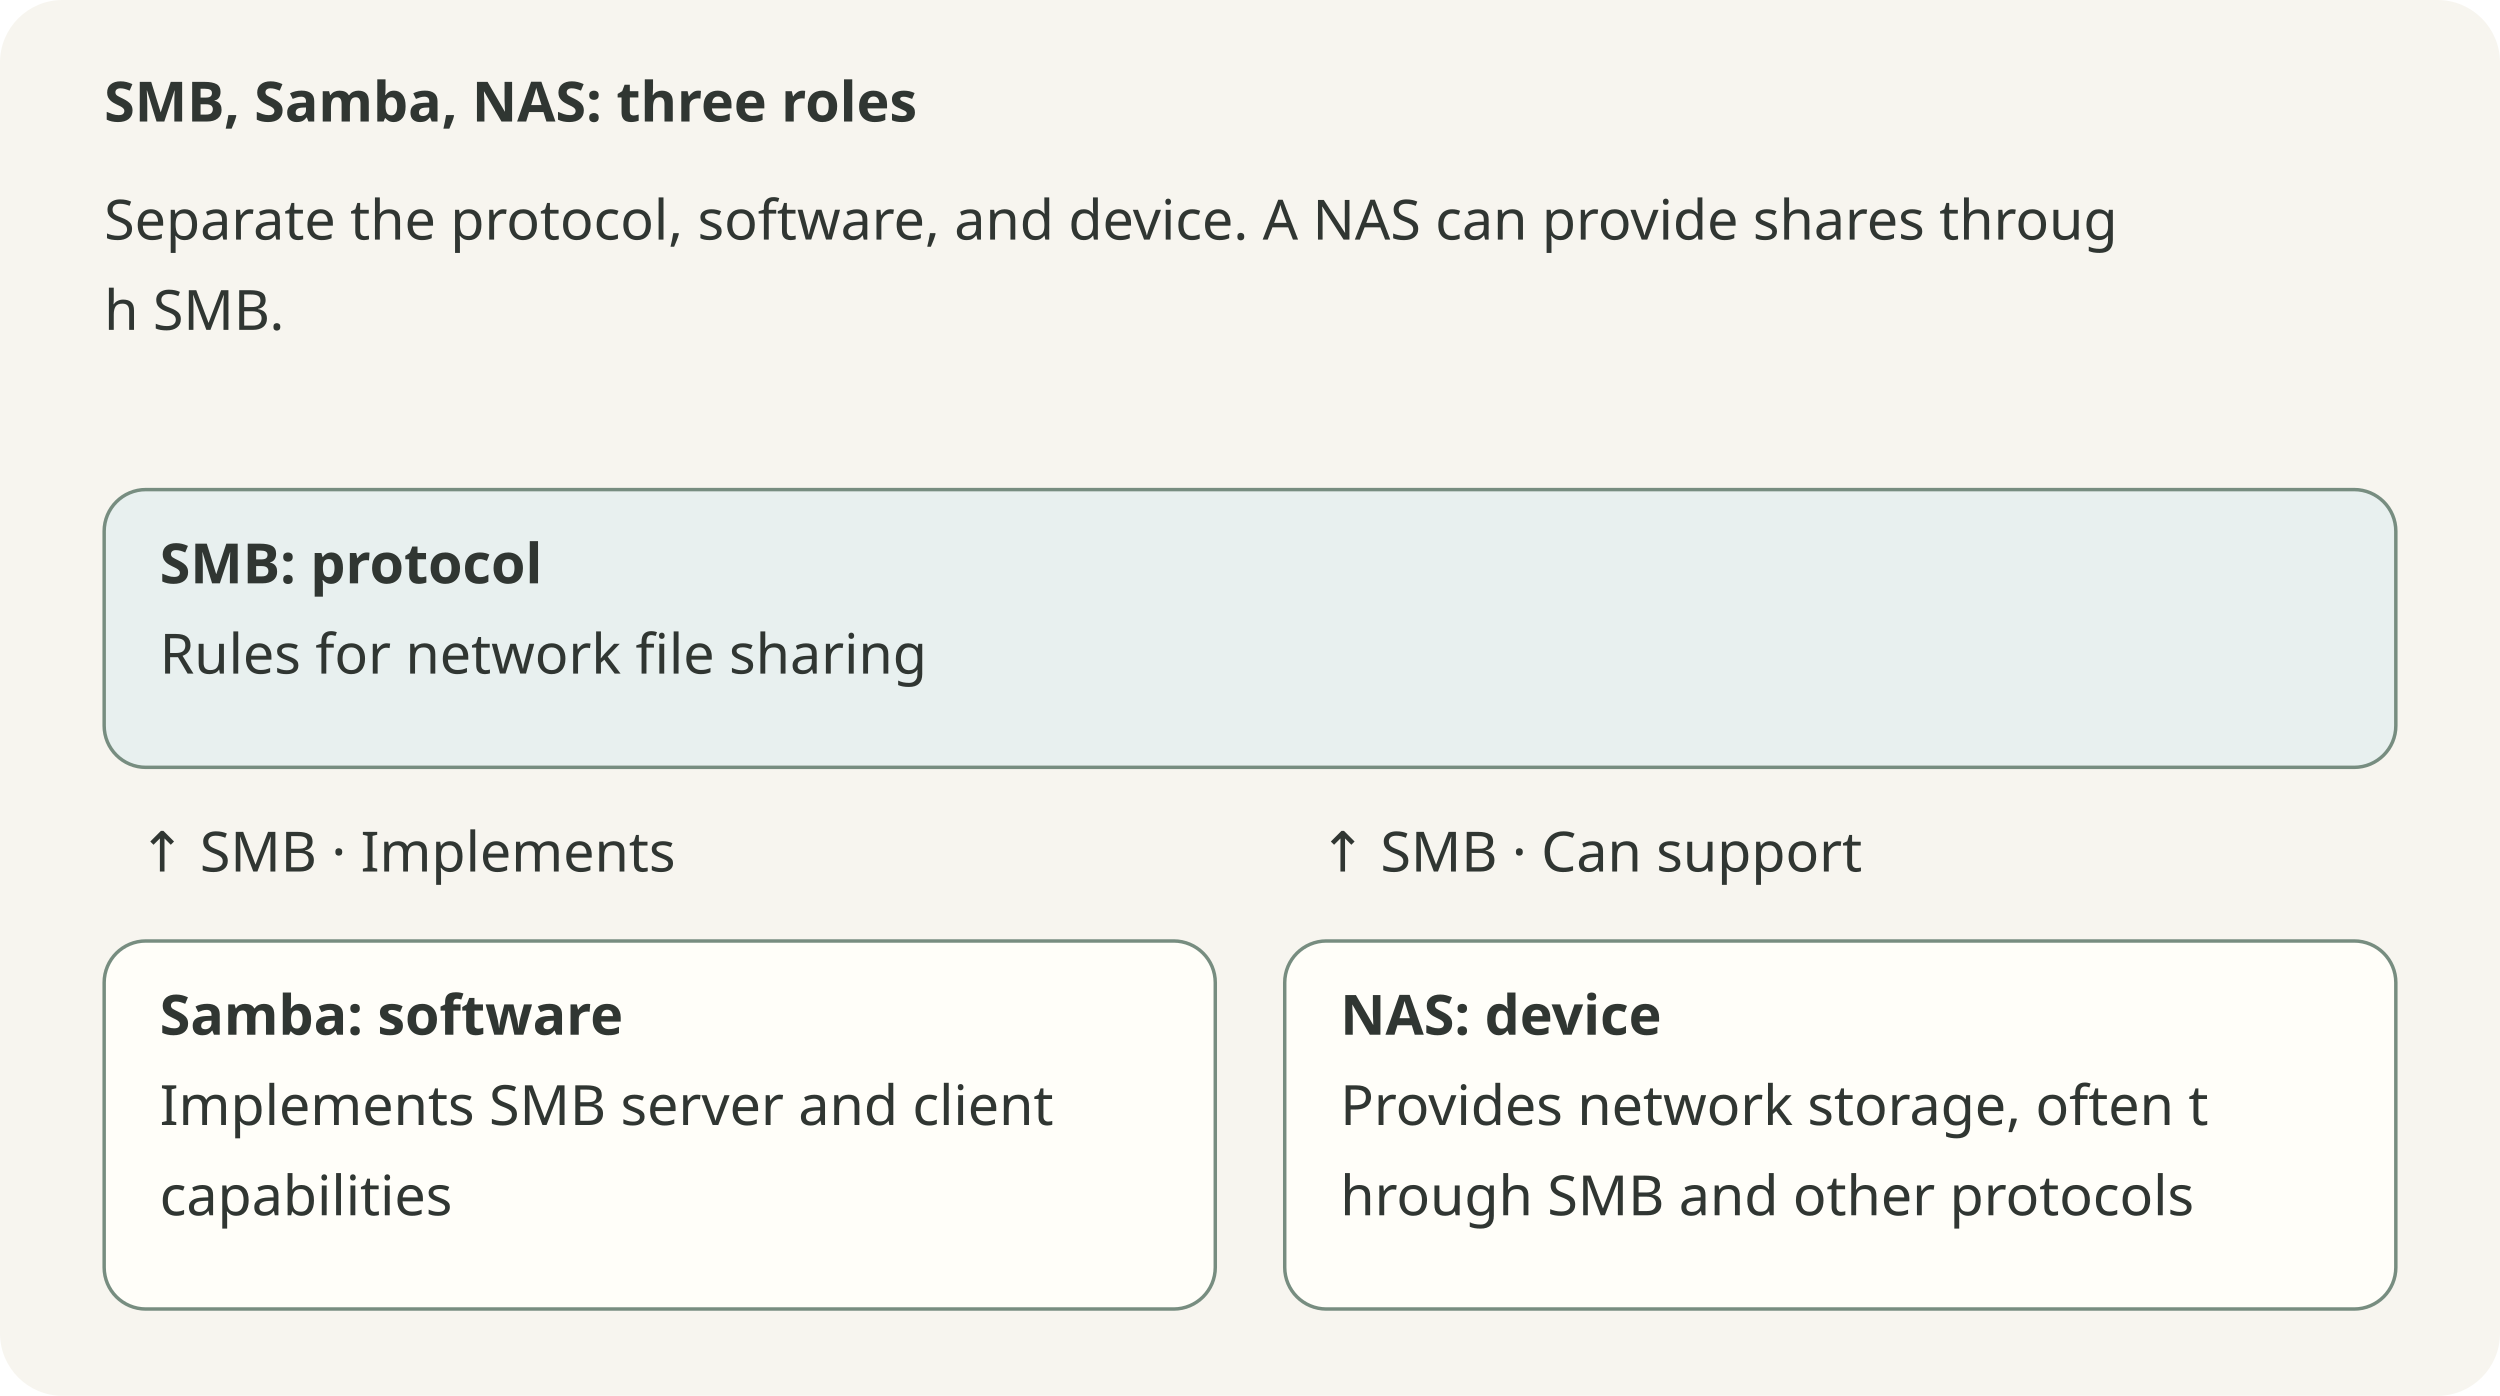
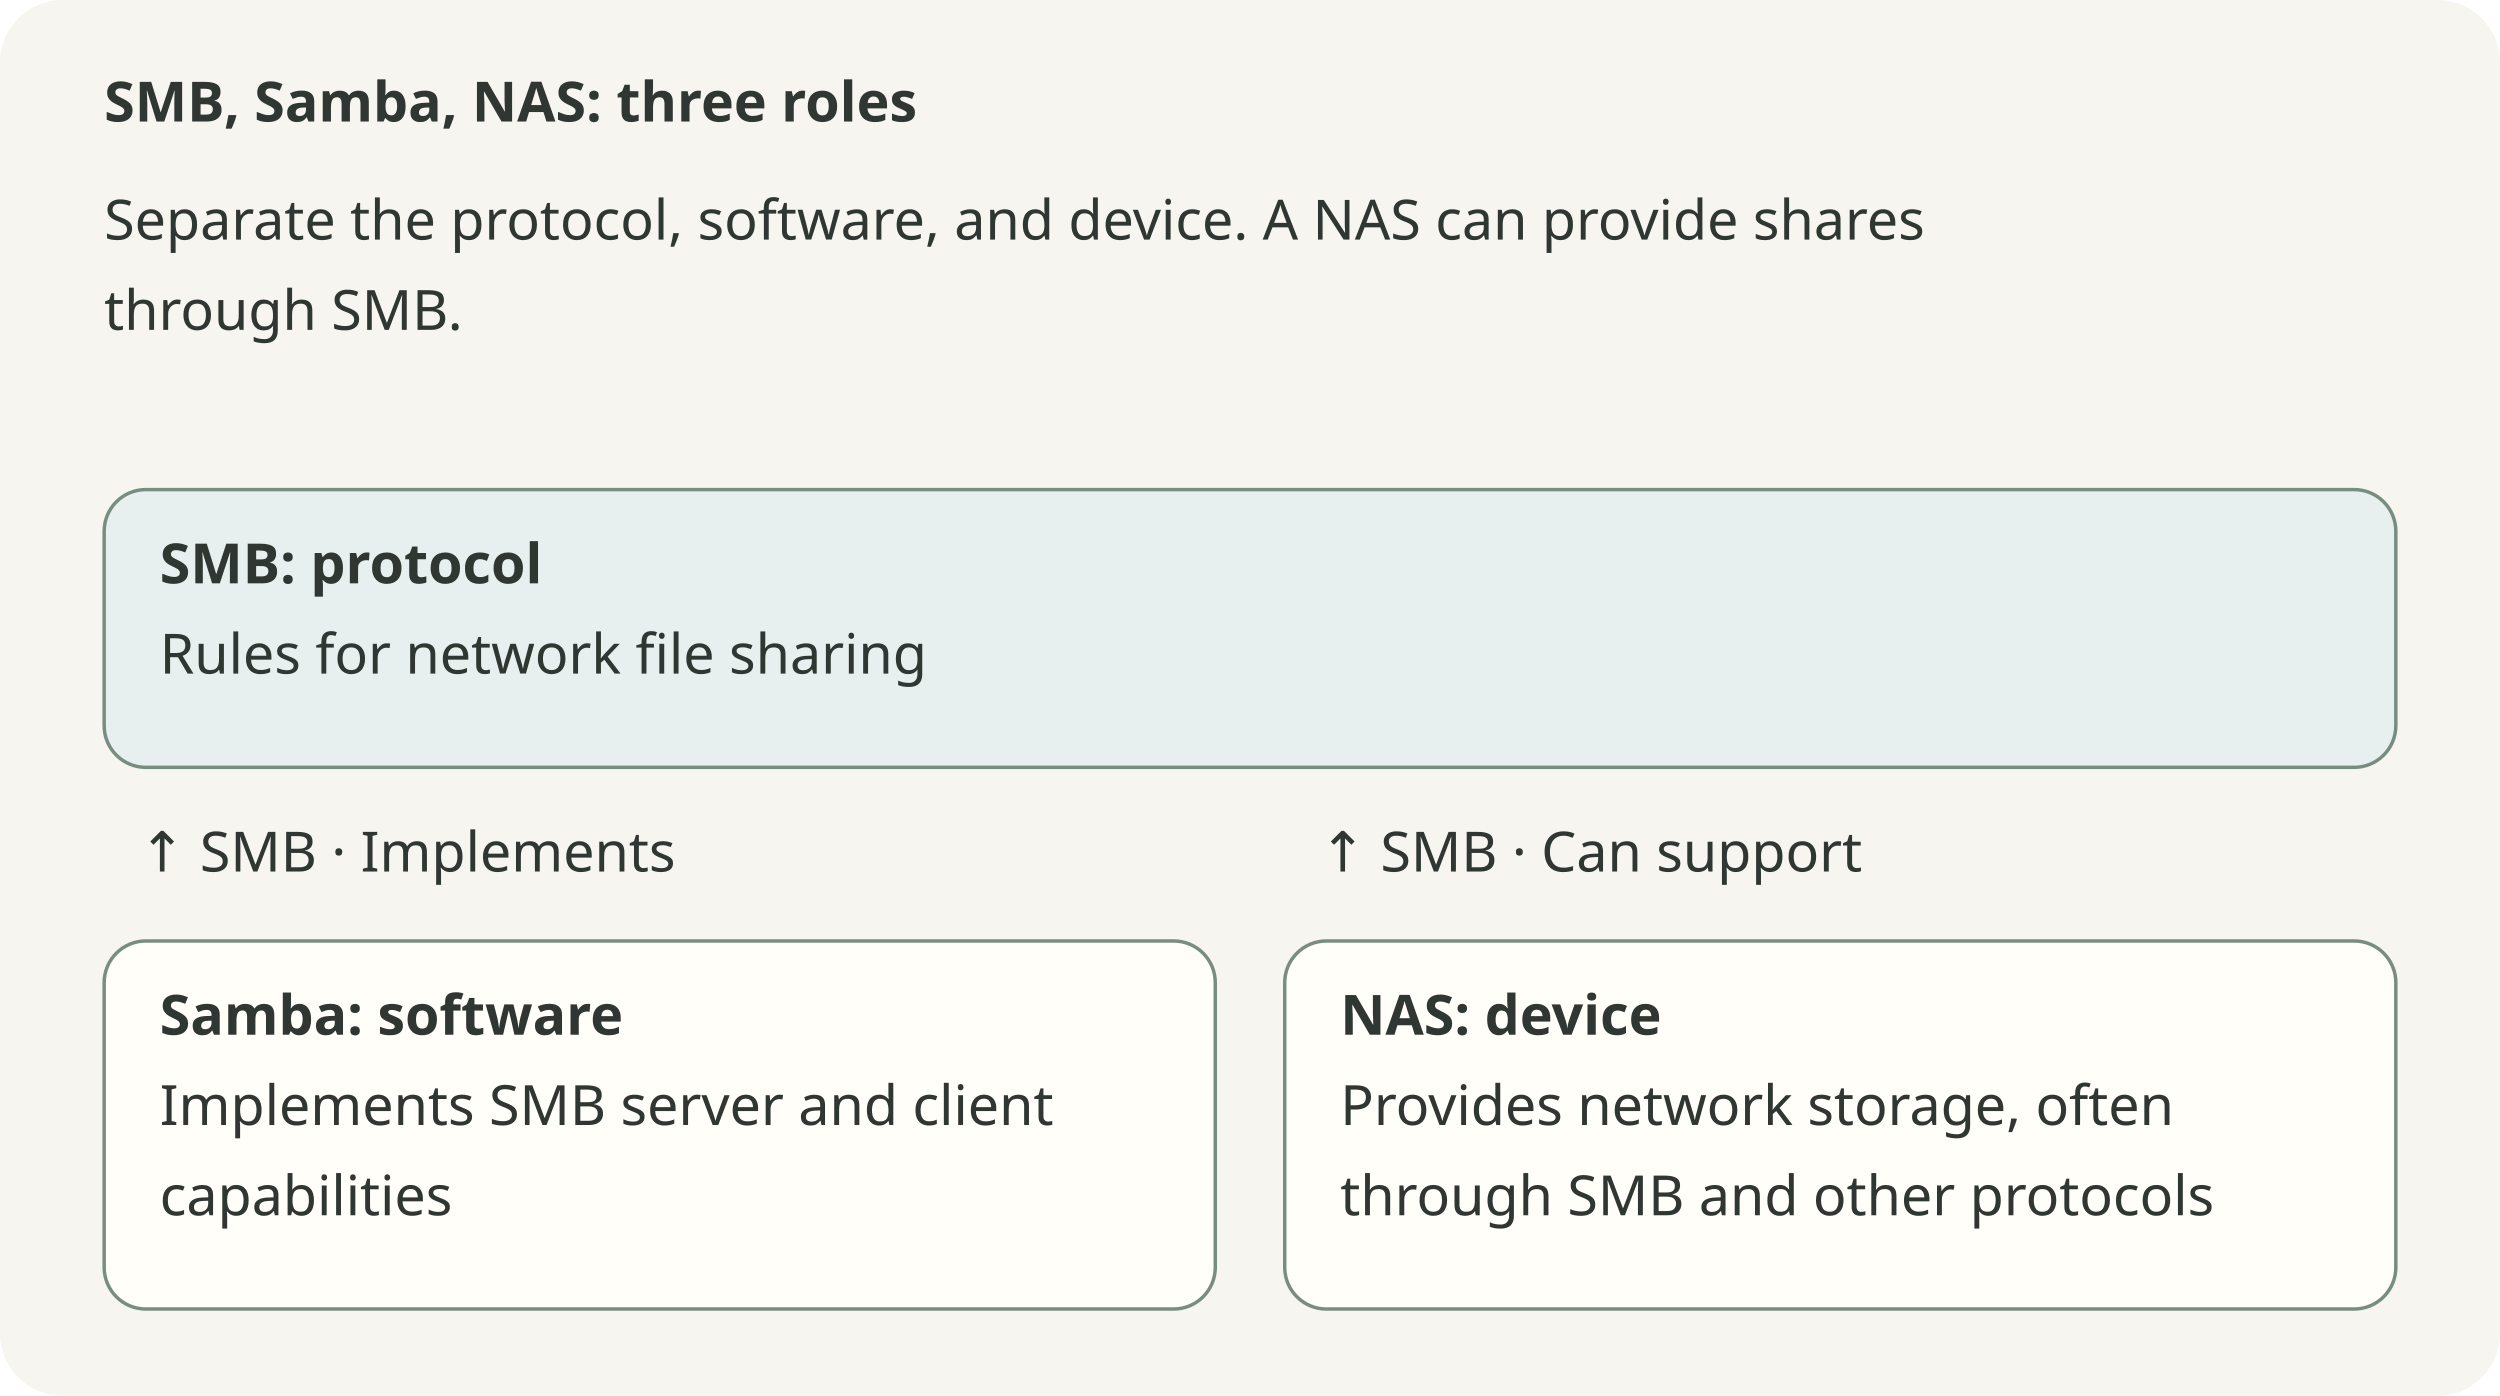
<svg xmlns="http://www.w3.org/2000/svg" width="720" height="402" viewBox="0 0 720 402" role="img" aria-labelledby="title desc">
  <rect width="720" height="402" rx="18" fill="#f7f5ef" />
  <g font-family="sans-serif" fill="#303632">
    <text x="30" y="35" font-size="16" font-weight="650">SMB, Samba, NAS: three roles</text>
-     <text x="30" y="69" font-size="16" font-weight="400">Separate the protocol, software, and device. A NAS can provide shares throug</text>
-     <text x="30" y="95" font-size="16" font-weight="400">h SMB.</text>
+     <text x="30" y="69" font-size="16" font-weight="400">Separate the protocol, software, and device. A NAS can provide shares</text>
+     <text x="30" y="95" font-size="16" font-weight="400">through SMB.</text>
    <rect x="30" y="141" width="660" height="80" rx="12" fill="#e8f0ef" stroke="#778d80" />
    <text x="46" y="168" font-size="16" font-weight="650">SMB: protocol</text>
    <text x="46" y="194" font-size="16" font-weight="400">Rules for network file sharing</text>
    <text x="40" y="251" font-size="16" font-weight="400">↑ SMB · Implements</text>
    <text x="380" y="251" font-size="16" font-weight="400">↑ SMB · Can support</text>
    <rect x="30" y="271" width="320" height="106" rx="12" fill="#fffef9" stroke="#778d80" />
    <text x="46" y="298" font-size="16" font-weight="650">Samba: software</text>
-     <text x="46" y="324" font-size="16" font-weight="400">Implements SMB server and client </text>
+     <text x="46" y="324" font-size="16" font-weight="400">Implements SMB server and client</text>
    <text x="46" y="350" font-size="16" font-weight="400">capabilities</text>
    <rect x="370" y="271" width="320" height="106" rx="12" fill="#fffef9" stroke="#778d80" />
    <text x="386" y="298" font-size="16" font-weight="650">NAS: device</text>
-     <text x="386" y="324" font-size="16" font-weight="400">Provides network storage, often t</text>
-     <text x="386" y="350" font-size="16" font-weight="400">hrough SMB and other protocols</text>
+     <text x="386" y="324" font-size="16" font-weight="400">Provides network storage, often</text>
+     <text x="386" y="350" font-size="16" font-weight="400">through SMB and other protocols</text>
  </g>
</svg>
